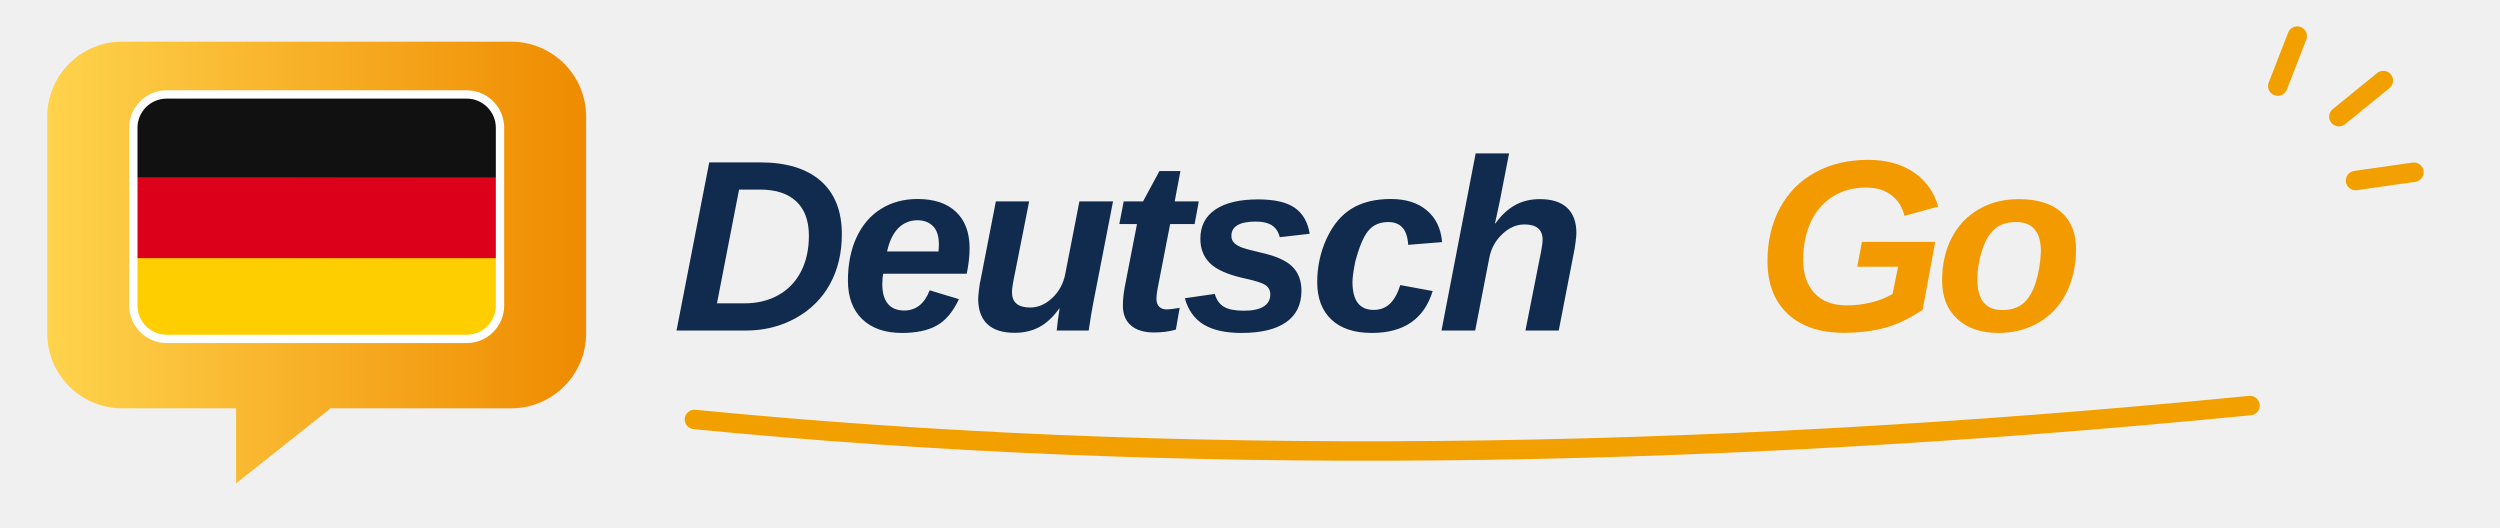
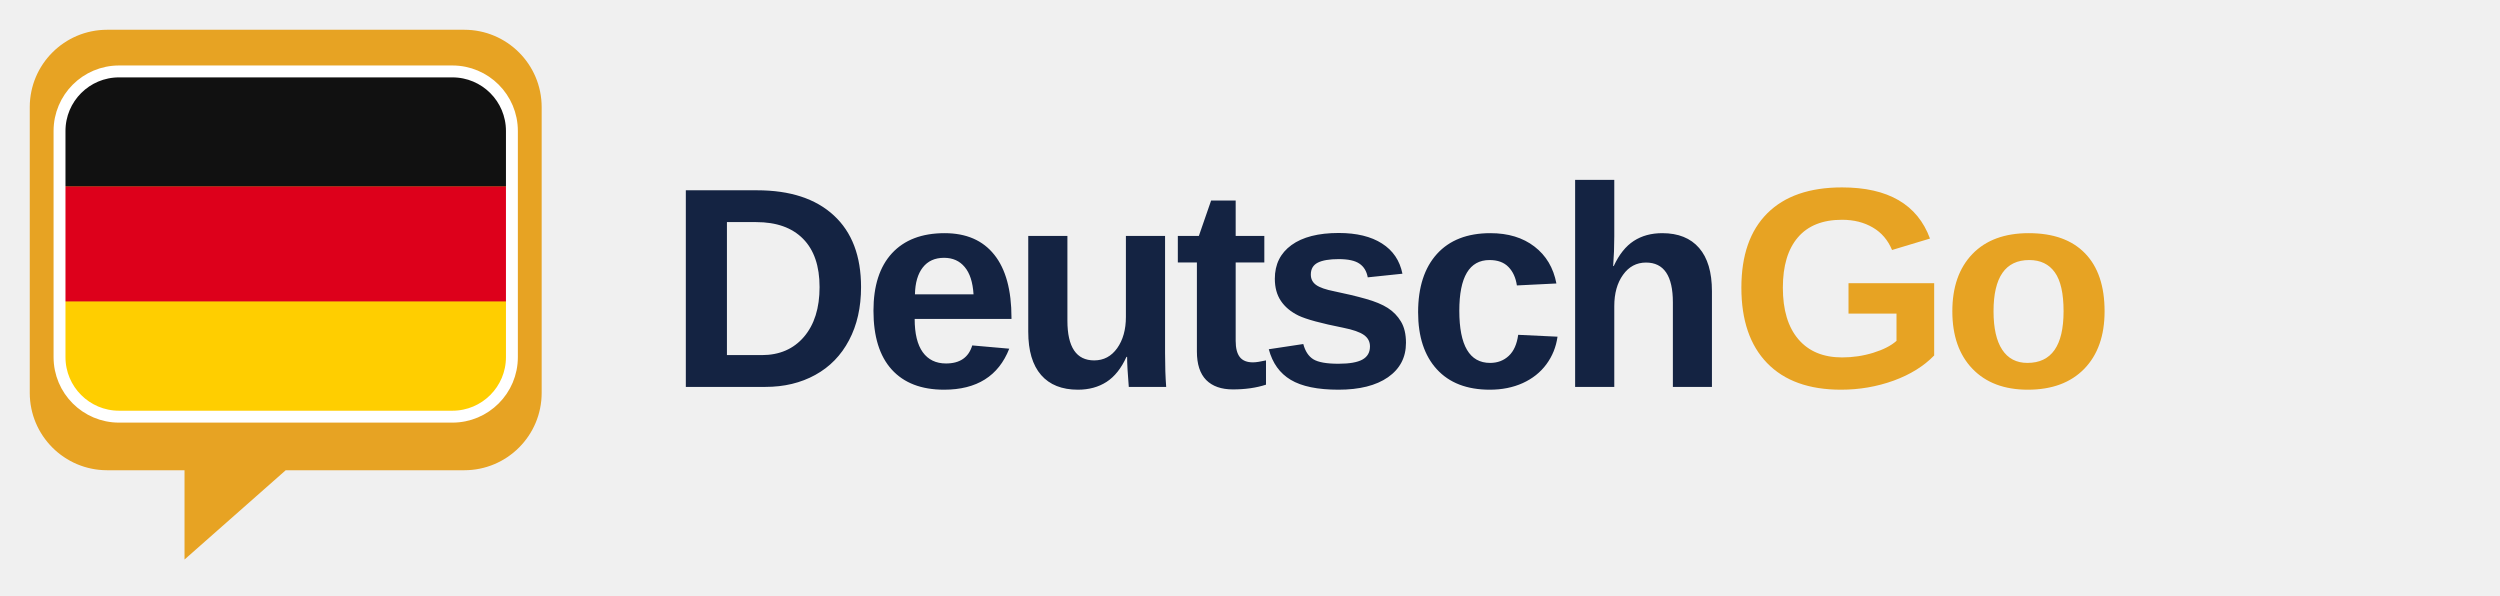
- <svg xmlns="http://www.w3.org/2000/svg" viewBox="0 0 900 190">
+ <svg xmlns="http://www.w3.org/2000/svg" viewBox="0 0 420 100" role="img" aria-labelledby="t">
  <defs>
-     <linearGradient id="g">
-       <stop stop-color="#ffd34d" />
-       <stop offset="1" stop-color="#ef8b00" />
-     </linearGradient>
-     <clipPath id="f">
-       <rect x="48" y="34" width="132" height="88" rx="12" />
+     <clipPath id="flag">
+       <rect x="10" y="12" width="76" height="58" rx="10" />
    </clipPath>
  </defs>
-   <path d="M44 15h140a27 27 0 0 1 27 27v78a27 27 0 0 1-27 27h-65l-34 27v-27H44a27 27 0 0 1-27-27V42a27 27 0 0 1 27-27" fill="url(#g)" />
-   <g clip-path="url(#f)">
-     <rect x="48" y="34" width="132" height="30" fill="#111" />
-     <rect x="48" y="64" width="132" height="29" fill="#dd001b" />
-     <rect x="48" y="93" width="132" height="29" fill="#ffce00" />
+   <path d="M18 5h60a13 13 0 0 1 13 13v48a13 13 0 0 1-13 13H48L31 94V79H18A13 13 0 0 1 5 66V18A13 13 0 0 1 18 5" fill="#e7a323" />
+   <g clip-path="url(#flag)">
+     <rect x="10" y="12" width="76" height="19.34" fill="#111" />
+     <rect x="10" y="31.34" width="76" height="19.33" fill="#dd001b" />
+     <rect x="10" y="50.67" width="76" height="19.33" fill="#ffce00" />
  </g>
-   <rect x="48" y="34" width="132" height="88" rx="12" fill="none" stroke="#fff" stroke-width="3" />
-   <text x="242" y="119" font-family="Arial,sans-serif" font-size="88" font-style="italic" font-weight="800" letter-spacing="-3" fill="#102b4d">Deutsch</text>
-   <text x="632" y="119" font-family="Arial,sans-serif" font-size="88" font-style="italic" font-weight="900" letter-spacing="-4" fill="#f39a00">Go</text>
-   <path d="M250 151Q505 176 810 146" fill="none" stroke="#f2a000" stroke-width="7" stroke-linecap="round" />
-   <path d="M820 31l7-18M842 42l16-13M848 65l21-3" stroke="#f2a000" stroke-width="7" stroke-linecap="round" />
+   <rect x="10" y="12" width="76" height="58" rx="10" fill="none" stroke="#fff" stroke-width="2" />
+   <text x="112" y="65" font-family="Arial,Helvetica,sans-serif" font-size="48" font-weight="800" letter-spacing="-1.8" fill="#142342">Deutsch<tspan fill="#e7a323">Go</tspan>
+   </text>
</svg>
